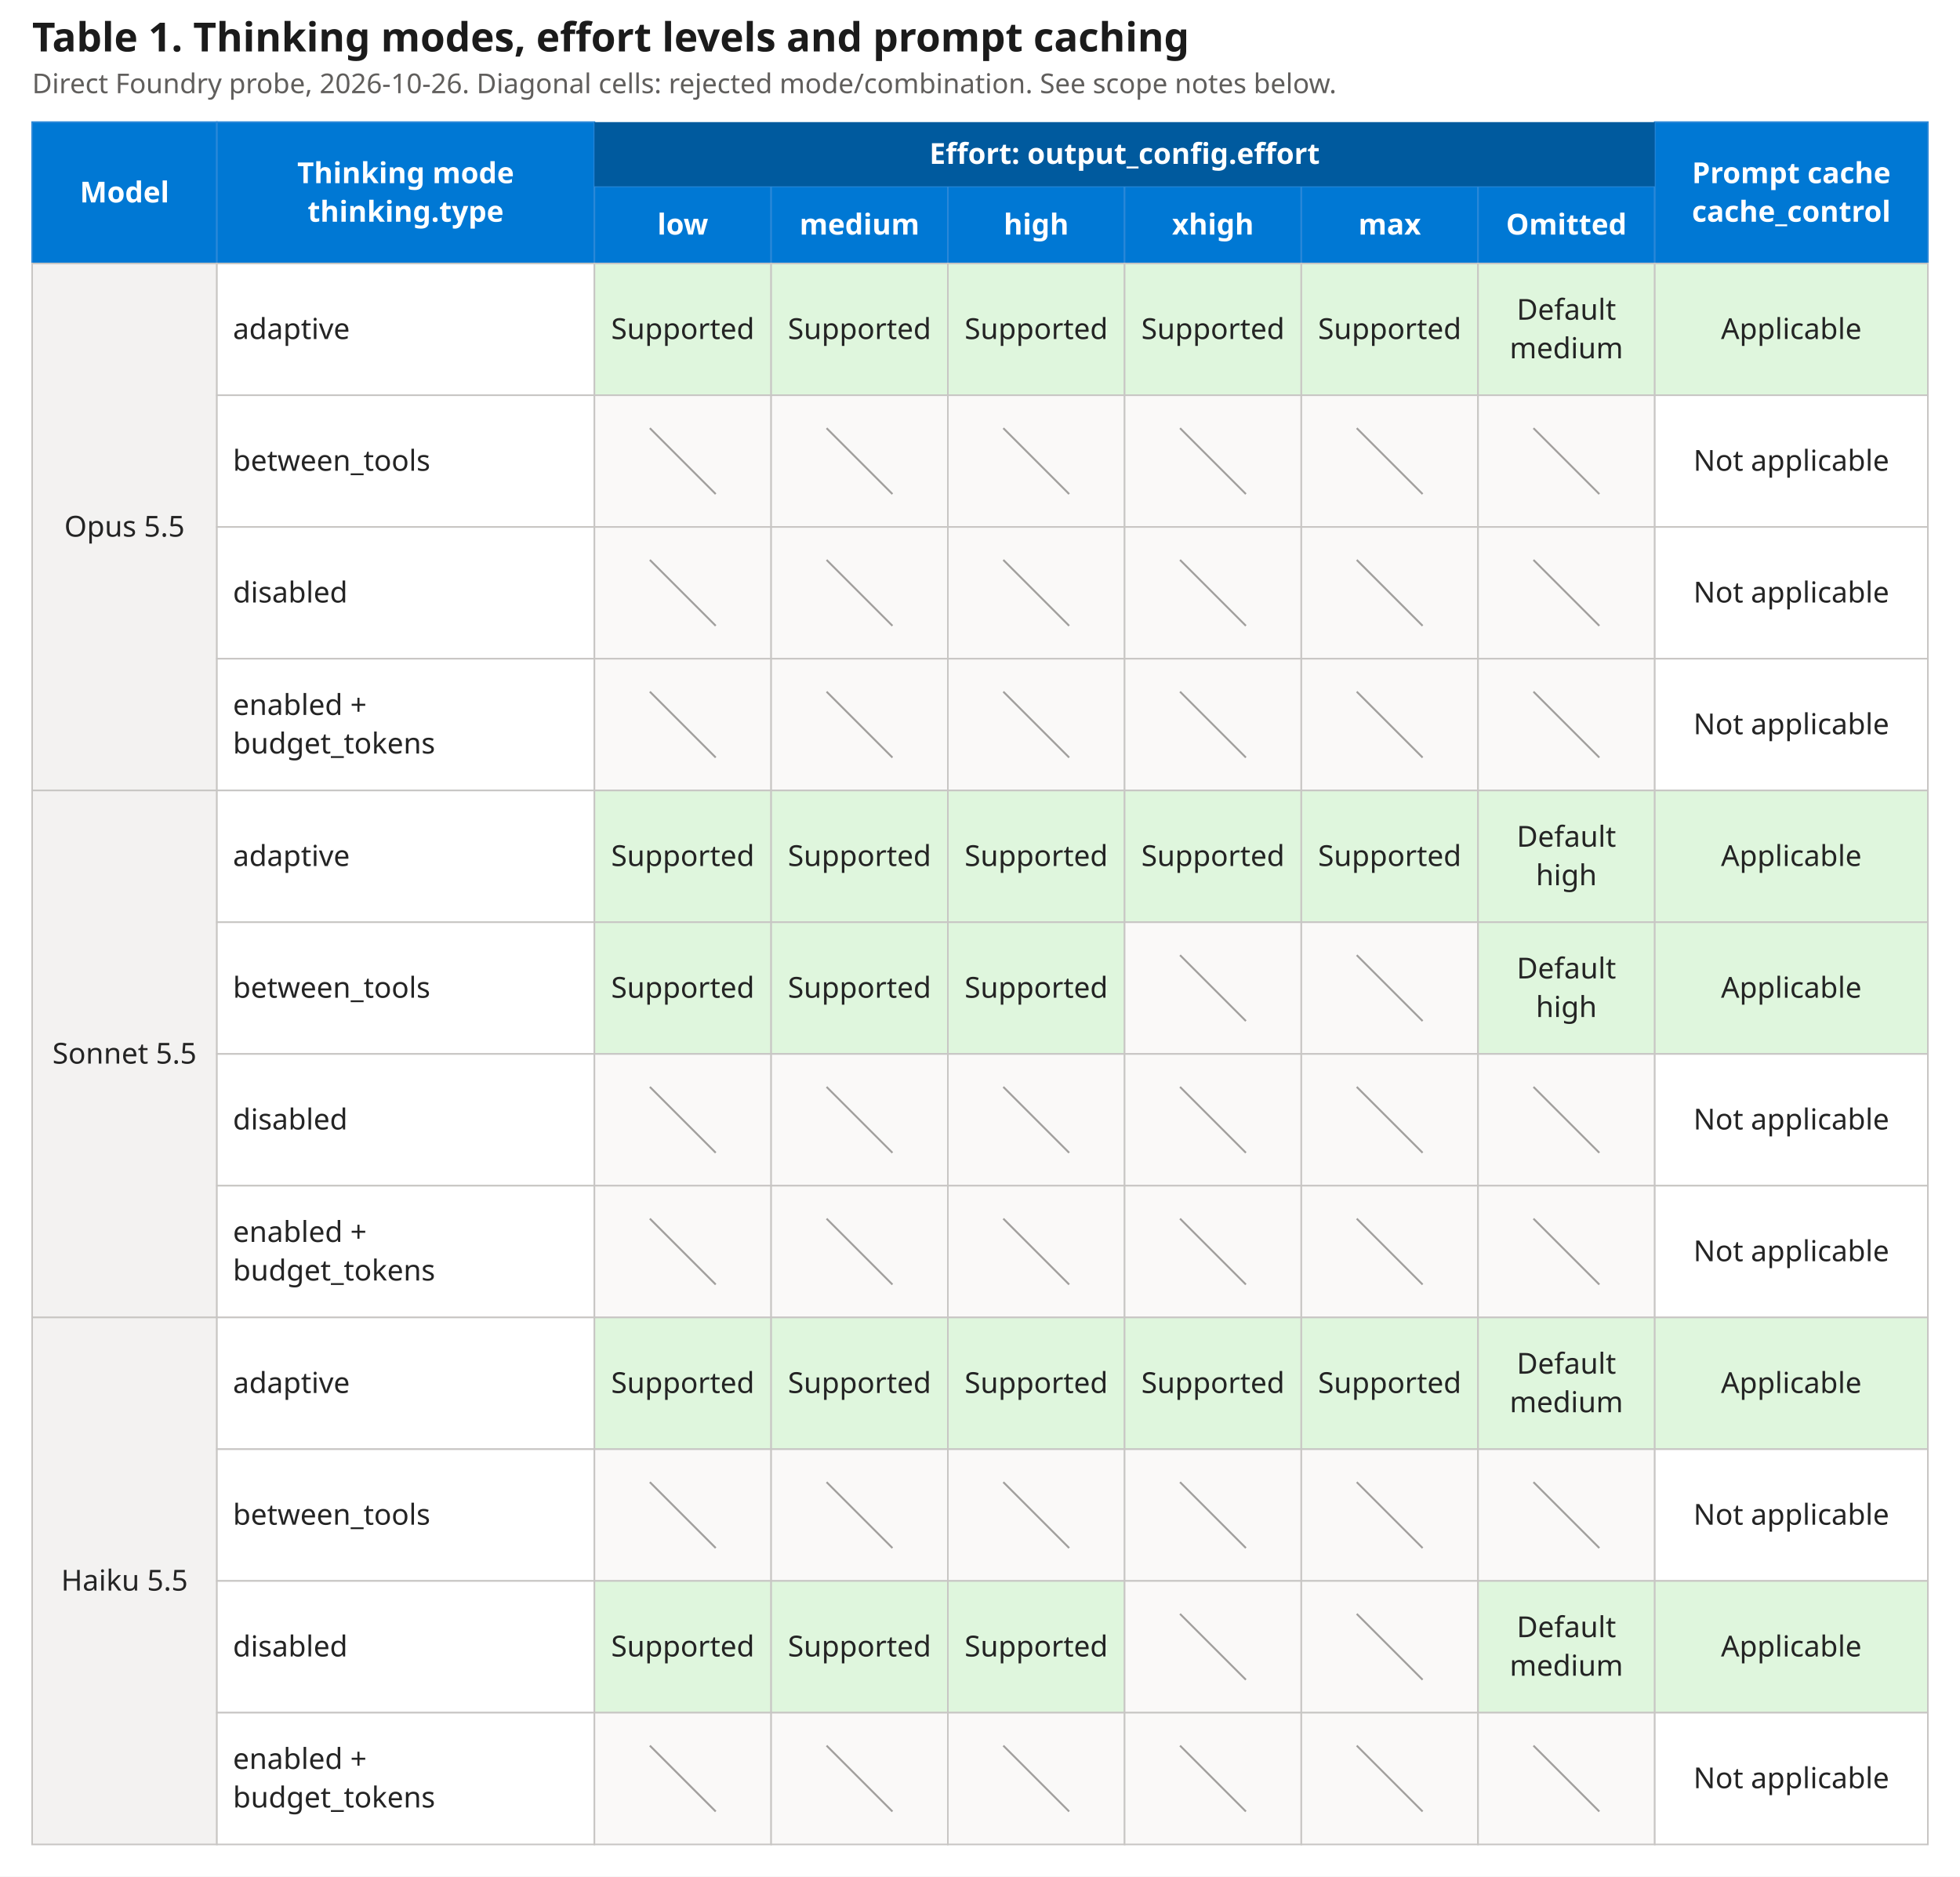
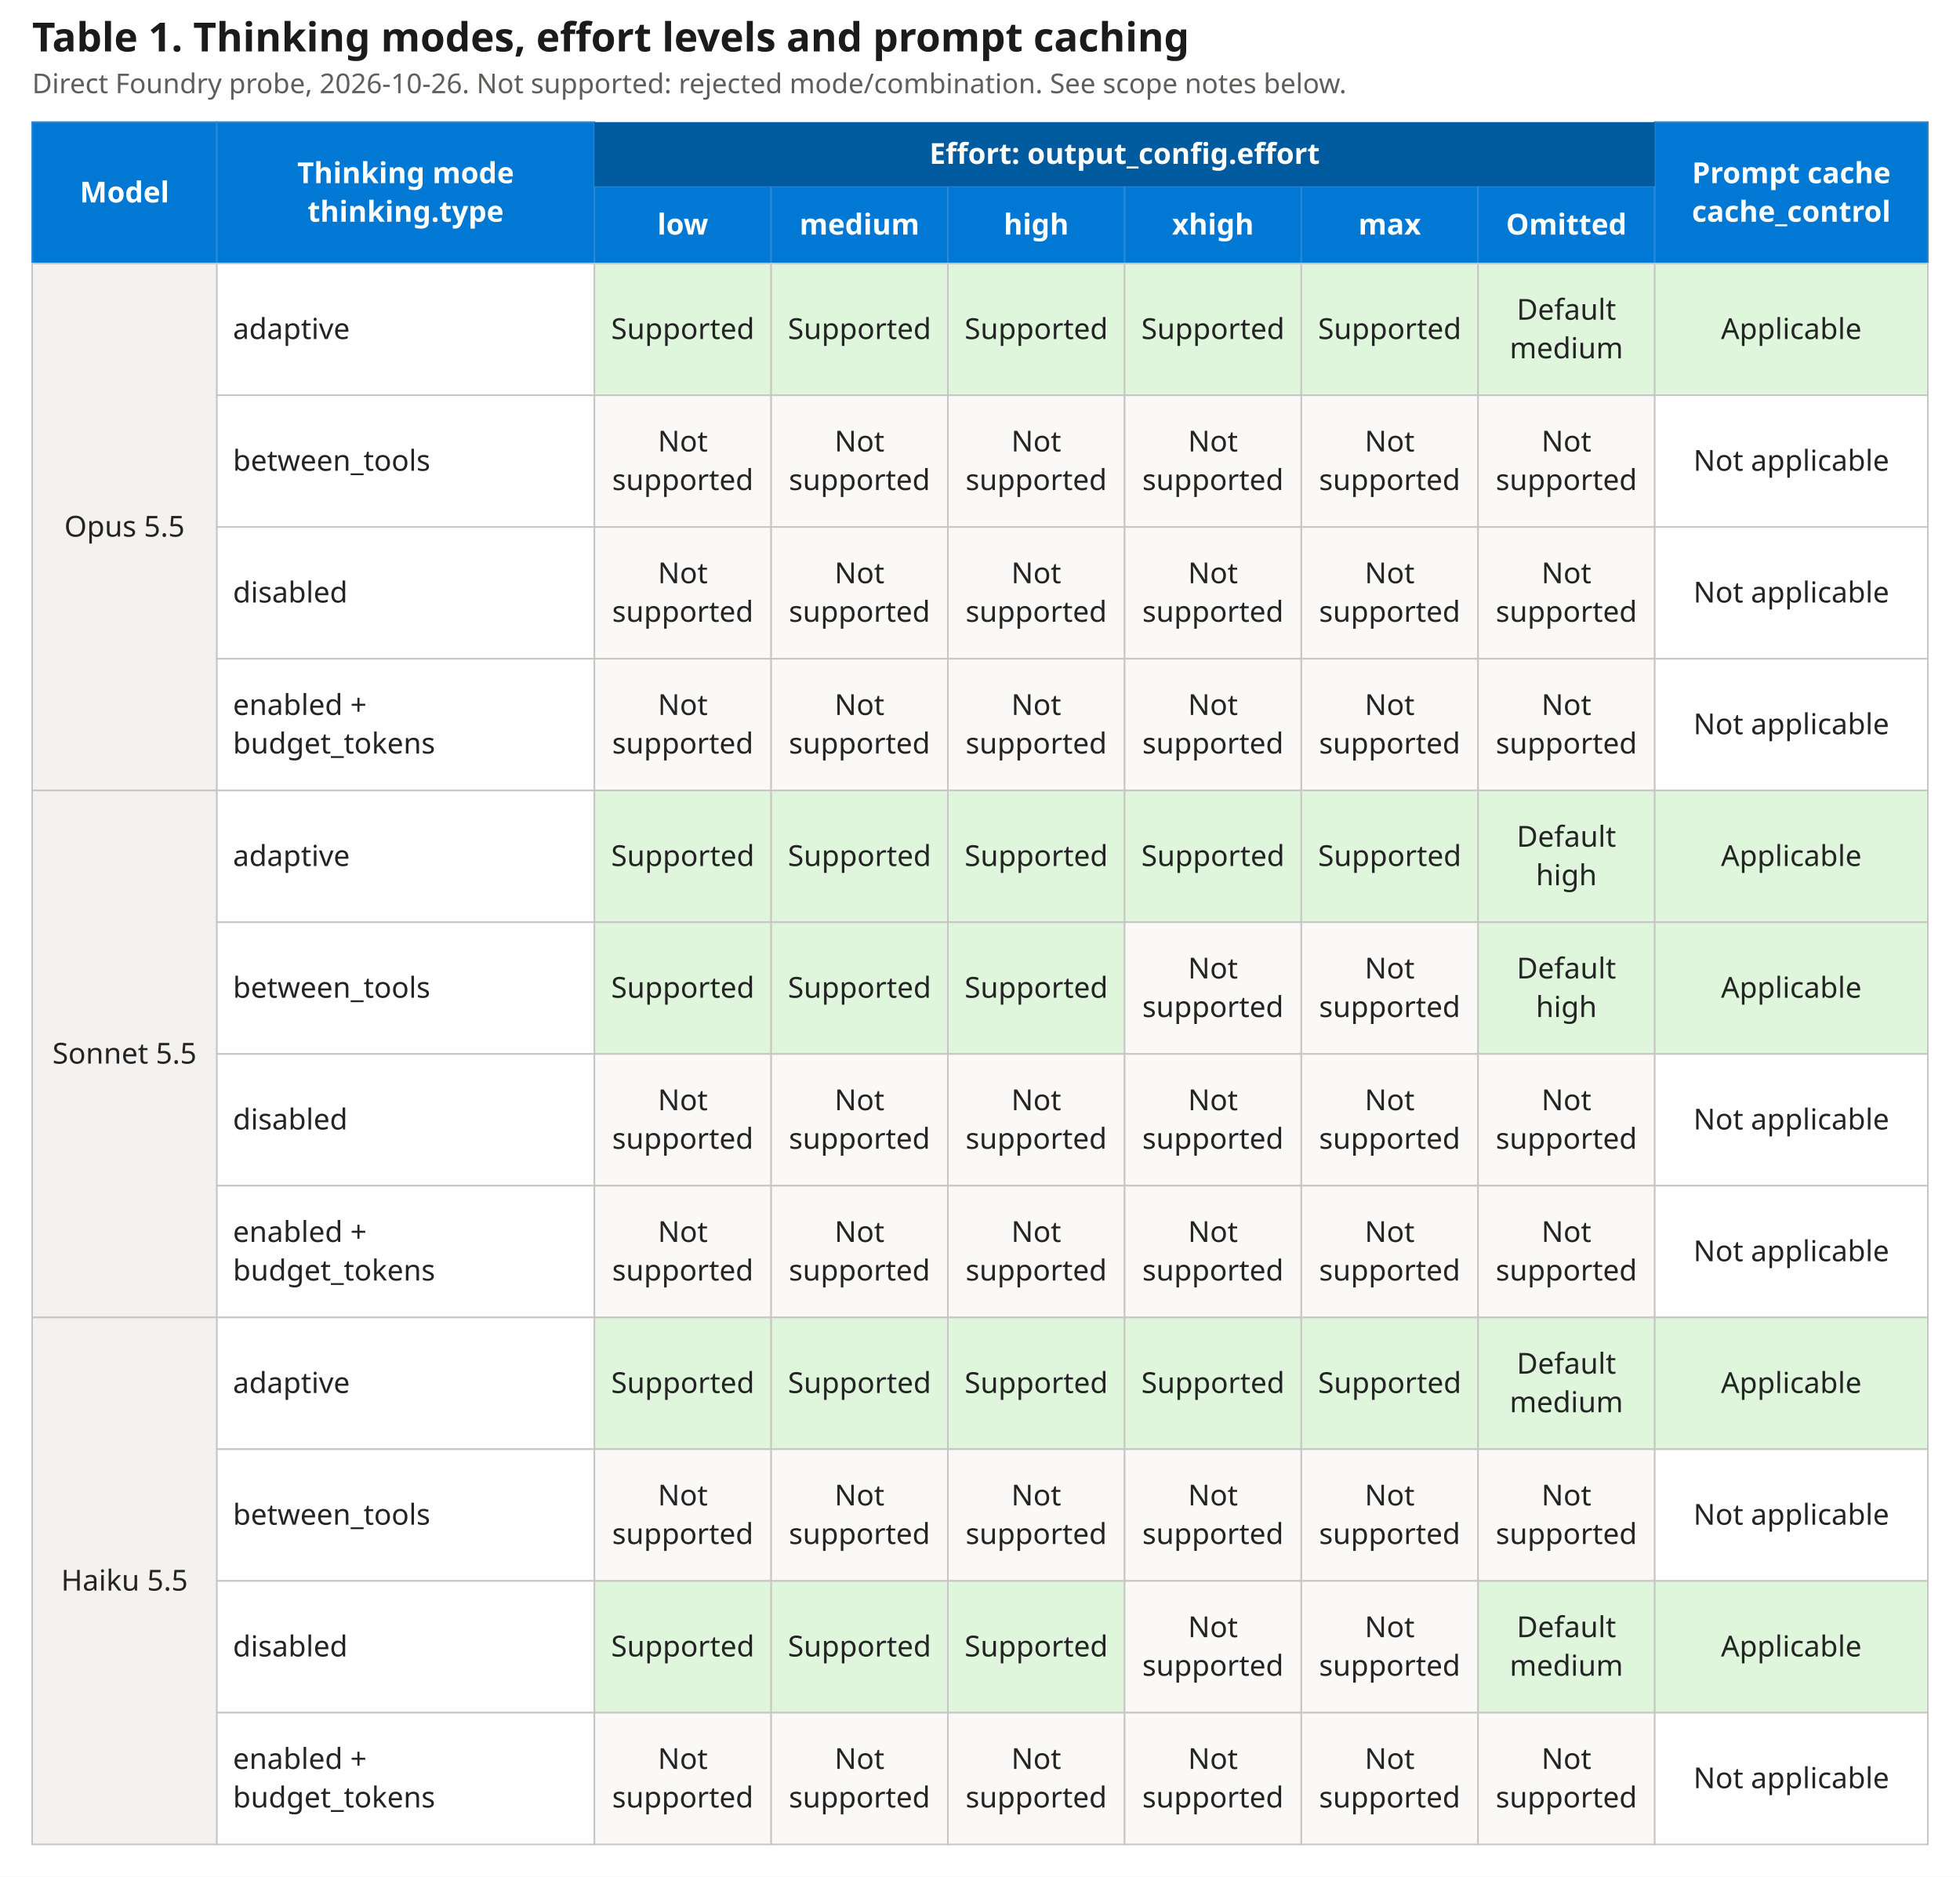
<svg xmlns="http://www.w3.org/2000/svg" width="1220" height="1168" viewBox="0 0 1220 1168" role="img" aria-labelledby="title description">
  <rect width="1220" height="1168" fill="white" />
  <g font-family="Segoe UI,Microsoft YaHei,sans-serif">
    <text x="20" y="32" font-size="25" font-weight="600" fill="#1b1b1b">Table 1. Thinking modes, effort levels and prompt caching</text>
-     <text x="20" y="58" font-size="17" fill="#605e5c">Direct Foundry probe, 2026-10-26. Diagonal cells: rejected mode/combination. See scope notes below.</text>
+     <text x="20" y="58" font-size="17" fill="#605e5c">Direct Foundry probe, 2026-10-26. Not supported: rejected mode/combination. See scope notes below.</text>
    <rect x="20" y="76" width="115" height="88" fill="#0078d4" stroke="#2b88d8" />
    <text x="77.5" y="126.0" text-anchor="middle" font-size="18" font-weight="600" fill="white" data-cell-width="95">Model</text>
    <rect x="135" y="76" width="235" height="88" fill="#0078d4" stroke="#2b88d8" />
    <text x="252.5" y="114.0" text-anchor="middle" font-size="18" font-weight="600" fill="white" data-cell-width="215">Thinking mode</text>
    <text x="252.5" y="138.0" text-anchor="middle" font-size="18" font-weight="600" fill="white" data-cell-width="215">thinking.type</text>
    <rect x="370" y="116" width="110" height="48" fill="#0078d4" stroke="#2b88d8" />
    <text x="425.0" y="146.0" text-anchor="middle" font-size="18" font-weight="600" fill="white" data-cell-width="90">low</text>
    <rect x="480" y="116" width="110" height="48" fill="#0078d4" stroke="#2b88d8" />
    <text x="535.0" y="146.0" text-anchor="middle" font-size="18" font-weight="600" fill="white" data-cell-width="90">medium</text>
    <rect x="590" y="116" width="110" height="48" fill="#0078d4" stroke="#2b88d8" />
    <text x="645.0" y="146.0" text-anchor="middle" font-size="18" font-weight="600" fill="white" data-cell-width="90">high</text>
    <rect x="700" y="116" width="110" height="48" fill="#0078d4" stroke="#2b88d8" />
    <text x="755.0" y="146.0" text-anchor="middle" font-size="18" font-weight="600" fill="white" data-cell-width="90">xhigh</text>
    <rect x="810" y="116" width="110" height="48" fill="#0078d4" stroke="#2b88d8" />
    <text x="865.0" y="146.0" text-anchor="middle" font-size="18" font-weight="600" fill="white" data-cell-width="90">max</text>
    <rect x="920" y="116" width="110" height="48" fill="#0078d4" stroke="#2b88d8" />
    <text x="975.0" y="146.0" text-anchor="middle" font-size="18" font-weight="600" fill="white" data-cell-width="90">Omitted</text>
    <rect x="1030" y="76" width="170" height="88" fill="#0078d4" stroke="#2b88d8" />
    <text x="1115.0" y="114.0" text-anchor="middle" font-size="18" font-weight="600" fill="white" data-cell-width="150">Prompt cache</text>
    <text x="1115.0" y="138.0" text-anchor="middle" font-size="18" font-weight="600" fill="white" data-cell-width="150">cache_control</text>
    <rect x="370" y="76" width="660" height="40" fill="#005a9e" />
    <text x="700.0" y="102.0" text-anchor="middle" font-size="18" font-weight="600" fill="white" data-cell-width="640">Effort: output_config.effort</text>
    <g data-row="0" data-column="0" data-unsupported="false">
      <rect x="20" y="164" width="115" height="328" fill="#f3f2f1" stroke="#c8c6c4" />
      <text x="77.5" y="334.0" text-anchor="middle" font-size="18" font-weight="400" fill="#242424" data-cell-width="95">Opus 5.5</text>
    </g>
    <g data-row="0" data-column="1" data-unsupported="false">
      <rect x="135" y="164" width="235" height="82" fill="#ffffff" stroke="#c8c6c4" />
      <text x="145" y="211.0" text-anchor="start" font-size="18" font-weight="400" fill="#242424" data-cell-width="215">adaptive</text>
    </g>
    <g data-row="0" data-column="2" data-unsupported="false">
      <rect x="370" y="164" width="110" height="82" fill="#dff6dd" stroke="#c8c6c4" />
      <text x="425.0" y="211.0" text-anchor="middle" font-size="18" font-weight="400" fill="#242424" data-cell-width="90">Supported</text>
    </g>
    <g data-row="0" data-column="3" data-unsupported="false">
      <rect x="480" y="164" width="110" height="82" fill="#dff6dd" stroke="#c8c6c4" />
      <text x="535.0" y="211.0" text-anchor="middle" font-size="18" font-weight="400" fill="#242424" data-cell-width="90">Supported</text>
    </g>
    <g data-row="0" data-column="4" data-unsupported="false">
      <rect x="590" y="164" width="110" height="82" fill="#dff6dd" stroke="#c8c6c4" />
      <text x="645.0" y="211.0" text-anchor="middle" font-size="18" font-weight="400" fill="#242424" data-cell-width="90">Supported</text>
    </g>
    <g data-row="0" data-column="5" data-unsupported="false">
      <rect x="700" y="164" width="110" height="82" fill="#dff6dd" stroke="#c8c6c4" />
      <text x="755.0" y="211.0" text-anchor="middle" font-size="18" font-weight="400" fill="#242424" data-cell-width="90">Supported</text>
    </g>
    <g data-row="0" data-column="6" data-unsupported="false">
      <rect x="810" y="164" width="110" height="82" fill="#dff6dd" stroke="#c8c6c4" />
      <text x="865.0" y="211.0" text-anchor="middle" font-size="18" font-weight="400" fill="#242424" data-cell-width="90">Supported</text>
    </g>
    <g data-row="0" data-column="7" data-unsupported="false">
      <rect x="920" y="164" width="110" height="82" fill="#dff6dd" stroke="#c8c6c4" />
      <text x="975.0" y="199.0" text-anchor="middle" font-size="18" font-weight="400" fill="#242424" data-cell-width="90">Default</text>
      <text x="975.0" y="223.0" text-anchor="middle" font-size="18" font-weight="400" fill="#242424" data-cell-width="90">medium</text>
    </g>
    <g data-row="0" data-column="8" data-unsupported="false">
      <rect x="1030" y="164" width="170" height="82" fill="#dff6dd" stroke="#c8c6c4" />
      <text x="1115.0" y="211.0" text-anchor="middle" font-size="18" font-weight="400" fill="#242424" data-cell-width="150">Applicable</text>
    </g>
    <g data-row="1" data-column="1" data-unsupported="false">
      <rect x="135" y="246" width="235" height="82" fill="#ffffff" stroke="#c8c6c4" />
      <text x="145" y="293.0" text-anchor="start" font-size="18" font-weight="400" fill="#242424" data-cell-width="215">between_tools</text>
    </g>
    <g data-row="1" data-column="2" data-unsupported="true">
      <rect x="370" y="246" width="110" height="82" fill="#faf9f8" stroke="#c8c6c4" />
-       <line x1="404.5" y1="266.5" x2="445.5" y2="307.5" stroke="#a19f9d" stroke-width="1.2" />
+       <text x="425.0" y="281.0" text-anchor="middle" font-size="18" font-weight="400" fill="#242424" data-cell-width="90">Not</text>
+       <text x="425.0" y="305.0" text-anchor="middle" font-size="18" font-weight="400" fill="#242424" data-cell-width="90">supported</text>
    </g>
    <g data-row="1" data-column="3" data-unsupported="true">
      <rect x="480" y="246" width="110" height="82" fill="#faf9f8" stroke="#c8c6c4" />
-       <line x1="514.5" y1="266.5" x2="555.5" y2="307.5" stroke="#a19f9d" stroke-width="1.2" />
+       <text x="535.0" y="281.0" text-anchor="middle" font-size="18" font-weight="400" fill="#242424" data-cell-width="90">Not</text>
+       <text x="535.0" y="305.0" text-anchor="middle" font-size="18" font-weight="400" fill="#242424" data-cell-width="90">supported</text>
    </g>
    <g data-row="1" data-column="4" data-unsupported="true">
      <rect x="590" y="246" width="110" height="82" fill="#faf9f8" stroke="#c8c6c4" />
-       <line x1="624.5" y1="266.5" x2="665.5" y2="307.5" stroke="#a19f9d" stroke-width="1.2" />
+       <text x="645.0" y="281.0" text-anchor="middle" font-size="18" font-weight="400" fill="#242424" data-cell-width="90">Not</text>
+       <text x="645.0" y="305.0" text-anchor="middle" font-size="18" font-weight="400" fill="#242424" data-cell-width="90">supported</text>
    </g>
    <g data-row="1" data-column="5" data-unsupported="true">
      <rect x="700" y="246" width="110" height="82" fill="#faf9f8" stroke="#c8c6c4" />
-       <line x1="734.5" y1="266.5" x2="775.5" y2="307.5" stroke="#a19f9d" stroke-width="1.2" />
+       <text x="755.0" y="281.0" text-anchor="middle" font-size="18" font-weight="400" fill="#242424" data-cell-width="90">Not</text>
+       <text x="755.0" y="305.0" text-anchor="middle" font-size="18" font-weight="400" fill="#242424" data-cell-width="90">supported</text>
    </g>
    <g data-row="1" data-column="6" data-unsupported="true">
      <rect x="810" y="246" width="110" height="82" fill="#faf9f8" stroke="#c8c6c4" />
-       <line x1="844.5" y1="266.5" x2="885.5" y2="307.5" stroke="#a19f9d" stroke-width="1.2" />
+       <text x="865.0" y="281.0" text-anchor="middle" font-size="18" font-weight="400" fill="#242424" data-cell-width="90">Not</text>
+       <text x="865.0" y="305.0" text-anchor="middle" font-size="18" font-weight="400" fill="#242424" data-cell-width="90">supported</text>
    </g>
    <g data-row="1" data-column="7" data-unsupported="true">
      <rect x="920" y="246" width="110" height="82" fill="#faf9f8" stroke="#c8c6c4" />
-       <line x1="954.5" y1="266.5" x2="995.5" y2="307.5" stroke="#a19f9d" stroke-width="1.2" />
+       <text x="975.0" y="281.0" text-anchor="middle" font-size="18" font-weight="400" fill="#242424" data-cell-width="90">Not</text>
+       <text x="975.0" y="305.0" text-anchor="middle" font-size="18" font-weight="400" fill="#242424" data-cell-width="90">supported</text>
    </g>
    <g data-row="1" data-column="8" data-unsupported="false">
      <rect x="1030" y="246" width="170" height="82" fill="#ffffff" stroke="#c8c6c4" />
      <text x="1115.0" y="293.0" text-anchor="middle" font-size="18" font-weight="400" fill="#242424" data-cell-width="150">Not applicable</text>
    </g>
    <g data-row="2" data-column="1" data-unsupported="false">
      <rect x="135" y="328" width="235" height="82" fill="#ffffff" stroke="#c8c6c4" />
      <text x="145" y="375.0" text-anchor="start" font-size="18" font-weight="400" fill="#242424" data-cell-width="215">disabled</text>
    </g>
    <g data-row="2" data-column="2" data-unsupported="true">
      <rect x="370" y="328" width="110" height="82" fill="#faf9f8" stroke="#c8c6c4" />
-       <line x1="404.5" y1="348.5" x2="445.5" y2="389.5" stroke="#a19f9d" stroke-width="1.2" />
+       <text x="425.0" y="363.0" text-anchor="middle" font-size="18" font-weight="400" fill="#242424" data-cell-width="90">Not</text>
+       <text x="425.0" y="387.0" text-anchor="middle" font-size="18" font-weight="400" fill="#242424" data-cell-width="90">supported</text>
    </g>
    <g data-row="2" data-column="3" data-unsupported="true">
      <rect x="480" y="328" width="110" height="82" fill="#faf9f8" stroke="#c8c6c4" />
-       <line x1="514.5" y1="348.5" x2="555.5" y2="389.5" stroke="#a19f9d" stroke-width="1.2" />
+       <text x="535.0" y="363.0" text-anchor="middle" font-size="18" font-weight="400" fill="#242424" data-cell-width="90">Not</text>
+       <text x="535.0" y="387.0" text-anchor="middle" font-size="18" font-weight="400" fill="#242424" data-cell-width="90">supported</text>
    </g>
    <g data-row="2" data-column="4" data-unsupported="true">
      <rect x="590" y="328" width="110" height="82" fill="#faf9f8" stroke="#c8c6c4" />
-       <line x1="624.5" y1="348.5" x2="665.5" y2="389.5" stroke="#a19f9d" stroke-width="1.2" />
+       <text x="645.0" y="363.0" text-anchor="middle" font-size="18" font-weight="400" fill="#242424" data-cell-width="90">Not</text>
+       <text x="645.0" y="387.0" text-anchor="middle" font-size="18" font-weight="400" fill="#242424" data-cell-width="90">supported</text>
    </g>
    <g data-row="2" data-column="5" data-unsupported="true">
      <rect x="700" y="328" width="110" height="82" fill="#faf9f8" stroke="#c8c6c4" />
-       <line x1="734.5" y1="348.5" x2="775.5" y2="389.5" stroke="#a19f9d" stroke-width="1.2" />
+       <text x="755.0" y="363.0" text-anchor="middle" font-size="18" font-weight="400" fill="#242424" data-cell-width="90">Not</text>
+       <text x="755.0" y="387.0" text-anchor="middle" font-size="18" font-weight="400" fill="#242424" data-cell-width="90">supported</text>
    </g>
    <g data-row="2" data-column="6" data-unsupported="true">
      <rect x="810" y="328" width="110" height="82" fill="#faf9f8" stroke="#c8c6c4" />
-       <line x1="844.5" y1="348.5" x2="885.5" y2="389.5" stroke="#a19f9d" stroke-width="1.2" />
+       <text x="865.0" y="363.0" text-anchor="middle" font-size="18" font-weight="400" fill="#242424" data-cell-width="90">Not</text>
+       <text x="865.0" y="387.0" text-anchor="middle" font-size="18" font-weight="400" fill="#242424" data-cell-width="90">supported</text>
    </g>
    <g data-row="2" data-column="7" data-unsupported="true">
      <rect x="920" y="328" width="110" height="82" fill="#faf9f8" stroke="#c8c6c4" />
-       <line x1="954.5" y1="348.5" x2="995.5" y2="389.5" stroke="#a19f9d" stroke-width="1.2" />
+       <text x="975.0" y="363.0" text-anchor="middle" font-size="18" font-weight="400" fill="#242424" data-cell-width="90">Not</text>
+       <text x="975.0" y="387.0" text-anchor="middle" font-size="18" font-weight="400" fill="#242424" data-cell-width="90">supported</text>
    </g>
    <g data-row="2" data-column="8" data-unsupported="false">
      <rect x="1030" y="328" width="170" height="82" fill="#ffffff" stroke="#c8c6c4" />
      <text x="1115.0" y="375.0" text-anchor="middle" font-size="18" font-weight="400" fill="#242424" data-cell-width="150">Not applicable</text>
    </g>
    <g data-row="3" data-column="1" data-unsupported="false">
      <rect x="135" y="410" width="235" height="82" fill="#ffffff" stroke="#c8c6c4" />
      <text x="145" y="445.0" text-anchor="start" font-size="18" font-weight="400" fill="#242424" data-cell-width="215">enabled +</text>
      <text x="145" y="469.0" text-anchor="start" font-size="18" font-weight="400" fill="#242424" data-cell-width="215">budget_tokens</text>
    </g>
    <g data-row="3" data-column="2" data-unsupported="true">
      <rect x="370" y="410" width="110" height="82" fill="#faf9f8" stroke="#c8c6c4" />
-       <line x1="404.5" y1="430.5" x2="445.5" y2="471.5" stroke="#a19f9d" stroke-width="1.2" />
+       <text x="425.0" y="445.0" text-anchor="middle" font-size="18" font-weight="400" fill="#242424" data-cell-width="90">Not</text>
+       <text x="425.0" y="469.0" text-anchor="middle" font-size="18" font-weight="400" fill="#242424" data-cell-width="90">supported</text>
    </g>
    <g data-row="3" data-column="3" data-unsupported="true">
      <rect x="480" y="410" width="110" height="82" fill="#faf9f8" stroke="#c8c6c4" />
-       <line x1="514.5" y1="430.5" x2="555.5" y2="471.5" stroke="#a19f9d" stroke-width="1.2" />
+       <text x="535.0" y="445.0" text-anchor="middle" font-size="18" font-weight="400" fill="#242424" data-cell-width="90">Not</text>
+       <text x="535.0" y="469.0" text-anchor="middle" font-size="18" font-weight="400" fill="#242424" data-cell-width="90">supported</text>
    </g>
    <g data-row="3" data-column="4" data-unsupported="true">
      <rect x="590" y="410" width="110" height="82" fill="#faf9f8" stroke="#c8c6c4" />
-       <line x1="624.5" y1="430.5" x2="665.5" y2="471.5" stroke="#a19f9d" stroke-width="1.2" />
+       <text x="645.0" y="445.0" text-anchor="middle" font-size="18" font-weight="400" fill="#242424" data-cell-width="90">Not</text>
+       <text x="645.0" y="469.0" text-anchor="middle" font-size="18" font-weight="400" fill="#242424" data-cell-width="90">supported</text>
    </g>
    <g data-row="3" data-column="5" data-unsupported="true">
      <rect x="700" y="410" width="110" height="82" fill="#faf9f8" stroke="#c8c6c4" />
-       <line x1="734.5" y1="430.5" x2="775.5" y2="471.5" stroke="#a19f9d" stroke-width="1.2" />
+       <text x="755.0" y="445.0" text-anchor="middle" font-size="18" font-weight="400" fill="#242424" data-cell-width="90">Not</text>
+       <text x="755.0" y="469.0" text-anchor="middle" font-size="18" font-weight="400" fill="#242424" data-cell-width="90">supported</text>
    </g>
    <g data-row="3" data-column="6" data-unsupported="true">
      <rect x="810" y="410" width="110" height="82" fill="#faf9f8" stroke="#c8c6c4" />
-       <line x1="844.5" y1="430.5" x2="885.5" y2="471.5" stroke="#a19f9d" stroke-width="1.2" />
+       <text x="865.0" y="445.0" text-anchor="middle" font-size="18" font-weight="400" fill="#242424" data-cell-width="90">Not</text>
+       <text x="865.0" y="469.0" text-anchor="middle" font-size="18" font-weight="400" fill="#242424" data-cell-width="90">supported</text>
    </g>
    <g data-row="3" data-column="7" data-unsupported="true">
      <rect x="920" y="410" width="110" height="82" fill="#faf9f8" stroke="#c8c6c4" />
-       <line x1="954.5" y1="430.5" x2="995.5" y2="471.5" stroke="#a19f9d" stroke-width="1.2" />
+       <text x="975.0" y="445.0" text-anchor="middle" font-size="18" font-weight="400" fill="#242424" data-cell-width="90">Not</text>
+       <text x="975.0" y="469.0" text-anchor="middle" font-size="18" font-weight="400" fill="#242424" data-cell-width="90">supported</text>
    </g>
    <g data-row="3" data-column="8" data-unsupported="false">
      <rect x="1030" y="410" width="170" height="82" fill="#ffffff" stroke="#c8c6c4" />
      <text x="1115.0" y="457.0" text-anchor="middle" font-size="18" font-weight="400" fill="#242424" data-cell-width="150">Not applicable</text>
    </g>
    <g data-row="4" data-column="0" data-unsupported="false">
      <rect x="20" y="492" width="115" height="328" fill="#f3f2f1" stroke="#c8c6c4" />
      <text x="77.5" y="662.0" text-anchor="middle" font-size="18" font-weight="400" fill="#242424" data-cell-width="95">Sonnet 5.5</text>
    </g>
    <g data-row="4" data-column="1" data-unsupported="false">
      <rect x="135" y="492" width="235" height="82" fill="#ffffff" stroke="#c8c6c4" />
      <text x="145" y="539.0" text-anchor="start" font-size="18" font-weight="400" fill="#242424" data-cell-width="215">adaptive</text>
    </g>
    <g data-row="4" data-column="2" data-unsupported="false">
      <rect x="370" y="492" width="110" height="82" fill="#dff6dd" stroke="#c8c6c4" />
      <text x="425.0" y="539.0" text-anchor="middle" font-size="18" font-weight="400" fill="#242424" data-cell-width="90">Supported</text>
    </g>
    <g data-row="4" data-column="3" data-unsupported="false">
      <rect x="480" y="492" width="110" height="82" fill="#dff6dd" stroke="#c8c6c4" />
      <text x="535.0" y="539.0" text-anchor="middle" font-size="18" font-weight="400" fill="#242424" data-cell-width="90">Supported</text>
    </g>
    <g data-row="4" data-column="4" data-unsupported="false">
      <rect x="590" y="492" width="110" height="82" fill="#dff6dd" stroke="#c8c6c4" />
      <text x="645.0" y="539.0" text-anchor="middle" font-size="18" font-weight="400" fill="#242424" data-cell-width="90">Supported</text>
    </g>
    <g data-row="4" data-column="5" data-unsupported="false">
      <rect x="700" y="492" width="110" height="82" fill="#dff6dd" stroke="#c8c6c4" />
      <text x="755.0" y="539.0" text-anchor="middle" font-size="18" font-weight="400" fill="#242424" data-cell-width="90">Supported</text>
    </g>
    <g data-row="4" data-column="6" data-unsupported="false">
      <rect x="810" y="492" width="110" height="82" fill="#dff6dd" stroke="#c8c6c4" />
      <text x="865.0" y="539.0" text-anchor="middle" font-size="18" font-weight="400" fill="#242424" data-cell-width="90">Supported</text>
    </g>
    <g data-row="4" data-column="7" data-unsupported="false">
      <rect x="920" y="492" width="110" height="82" fill="#dff6dd" stroke="#c8c6c4" />
      <text x="975.0" y="527.0" text-anchor="middle" font-size="18" font-weight="400" fill="#242424" data-cell-width="90">Default</text>
      <text x="975.0" y="551.0" text-anchor="middle" font-size="18" font-weight="400" fill="#242424" data-cell-width="90">high</text>
    </g>
    <g data-row="4" data-column="8" data-unsupported="false">
      <rect x="1030" y="492" width="170" height="82" fill="#dff6dd" stroke="#c8c6c4" />
      <text x="1115.0" y="539.0" text-anchor="middle" font-size="18" font-weight="400" fill="#242424" data-cell-width="150">Applicable</text>
    </g>
    <g data-row="5" data-column="1" data-unsupported="false">
      <rect x="135" y="574" width="235" height="82" fill="#ffffff" stroke="#c8c6c4" />
      <text x="145" y="621.0" text-anchor="start" font-size="18" font-weight="400" fill="#242424" data-cell-width="215">between_tools</text>
    </g>
    <g data-row="5" data-column="2" data-unsupported="false">
      <rect x="370" y="574" width="110" height="82" fill="#dff6dd" stroke="#c8c6c4" />
      <text x="425.0" y="621.0" text-anchor="middle" font-size="18" font-weight="400" fill="#242424" data-cell-width="90">Supported</text>
    </g>
    <g data-row="5" data-column="3" data-unsupported="false">
      <rect x="480" y="574" width="110" height="82" fill="#dff6dd" stroke="#c8c6c4" />
      <text x="535.0" y="621.0" text-anchor="middle" font-size="18" font-weight="400" fill="#242424" data-cell-width="90">Supported</text>
    </g>
    <g data-row="5" data-column="4" data-unsupported="false">
      <rect x="590" y="574" width="110" height="82" fill="#dff6dd" stroke="#c8c6c4" />
      <text x="645.0" y="621.0" text-anchor="middle" font-size="18" font-weight="400" fill="#242424" data-cell-width="90">Supported</text>
    </g>
    <g data-row="5" data-column="5" data-unsupported="true">
      <rect x="700" y="574" width="110" height="82" fill="#faf9f8" stroke="#c8c6c4" />
-       <line x1="734.5" y1="594.5" x2="775.5" y2="635.5" stroke="#a19f9d" stroke-width="1.2" />
+       <text x="755.0" y="609.0" text-anchor="middle" font-size="18" font-weight="400" fill="#242424" data-cell-width="90">Not</text>
+       <text x="755.0" y="633.0" text-anchor="middle" font-size="18" font-weight="400" fill="#242424" data-cell-width="90">supported</text>
    </g>
    <g data-row="5" data-column="6" data-unsupported="true">
      <rect x="810" y="574" width="110" height="82" fill="#faf9f8" stroke="#c8c6c4" />
-       <line x1="844.5" y1="594.5" x2="885.5" y2="635.5" stroke="#a19f9d" stroke-width="1.2" />
+       <text x="865.0" y="609.0" text-anchor="middle" font-size="18" font-weight="400" fill="#242424" data-cell-width="90">Not</text>
+       <text x="865.0" y="633.0" text-anchor="middle" font-size="18" font-weight="400" fill="#242424" data-cell-width="90">supported</text>
    </g>
    <g data-row="5" data-column="7" data-unsupported="false">
      <rect x="920" y="574" width="110" height="82" fill="#dff6dd" stroke="#c8c6c4" />
      <text x="975.0" y="609.0" text-anchor="middle" font-size="18" font-weight="400" fill="#242424" data-cell-width="90">Default</text>
      <text x="975.0" y="633.0" text-anchor="middle" font-size="18" font-weight="400" fill="#242424" data-cell-width="90">high</text>
    </g>
    <g data-row="5" data-column="8" data-unsupported="false">
      <rect x="1030" y="574" width="170" height="82" fill="#dff6dd" stroke="#c8c6c4" />
      <text x="1115.0" y="621.0" text-anchor="middle" font-size="18" font-weight="400" fill="#242424" data-cell-width="150">Applicable</text>
    </g>
    <g data-row="6" data-column="1" data-unsupported="false">
      <rect x="135" y="656" width="235" height="82" fill="#ffffff" stroke="#c8c6c4" />
      <text x="145" y="703.0" text-anchor="start" font-size="18" font-weight="400" fill="#242424" data-cell-width="215">disabled</text>
    </g>
    <g data-row="6" data-column="2" data-unsupported="true">
      <rect x="370" y="656" width="110" height="82" fill="#faf9f8" stroke="#c8c6c4" />
-       <line x1="404.5" y1="676.5" x2="445.5" y2="717.5" stroke="#a19f9d" stroke-width="1.2" />
+       <text x="425.0" y="691.0" text-anchor="middle" font-size="18" font-weight="400" fill="#242424" data-cell-width="90">Not</text>
+       <text x="425.0" y="715.0" text-anchor="middle" font-size="18" font-weight="400" fill="#242424" data-cell-width="90">supported</text>
    </g>
    <g data-row="6" data-column="3" data-unsupported="true">
      <rect x="480" y="656" width="110" height="82" fill="#faf9f8" stroke="#c8c6c4" />
-       <line x1="514.5" y1="676.5" x2="555.5" y2="717.5" stroke="#a19f9d" stroke-width="1.2" />
+       <text x="535.0" y="691.0" text-anchor="middle" font-size="18" font-weight="400" fill="#242424" data-cell-width="90">Not</text>
+       <text x="535.0" y="715.0" text-anchor="middle" font-size="18" font-weight="400" fill="#242424" data-cell-width="90">supported</text>
    </g>
    <g data-row="6" data-column="4" data-unsupported="true">
      <rect x="590" y="656" width="110" height="82" fill="#faf9f8" stroke="#c8c6c4" />
-       <line x1="624.5" y1="676.5" x2="665.5" y2="717.5" stroke="#a19f9d" stroke-width="1.2" />
+       <text x="645.0" y="691.0" text-anchor="middle" font-size="18" font-weight="400" fill="#242424" data-cell-width="90">Not</text>
+       <text x="645.0" y="715.0" text-anchor="middle" font-size="18" font-weight="400" fill="#242424" data-cell-width="90">supported</text>
    </g>
    <g data-row="6" data-column="5" data-unsupported="true">
      <rect x="700" y="656" width="110" height="82" fill="#faf9f8" stroke="#c8c6c4" />
-       <line x1="734.5" y1="676.5" x2="775.5" y2="717.5" stroke="#a19f9d" stroke-width="1.2" />
+       <text x="755.0" y="691.0" text-anchor="middle" font-size="18" font-weight="400" fill="#242424" data-cell-width="90">Not</text>
+       <text x="755.0" y="715.0" text-anchor="middle" font-size="18" font-weight="400" fill="#242424" data-cell-width="90">supported</text>
    </g>
    <g data-row="6" data-column="6" data-unsupported="true">
      <rect x="810" y="656" width="110" height="82" fill="#faf9f8" stroke="#c8c6c4" />
-       <line x1="844.5" y1="676.5" x2="885.5" y2="717.5" stroke="#a19f9d" stroke-width="1.2" />
+       <text x="865.0" y="691.0" text-anchor="middle" font-size="18" font-weight="400" fill="#242424" data-cell-width="90">Not</text>
+       <text x="865.0" y="715.0" text-anchor="middle" font-size="18" font-weight="400" fill="#242424" data-cell-width="90">supported</text>
    </g>
    <g data-row="6" data-column="7" data-unsupported="true">
      <rect x="920" y="656" width="110" height="82" fill="#faf9f8" stroke="#c8c6c4" />
-       <line x1="954.5" y1="676.5" x2="995.5" y2="717.5" stroke="#a19f9d" stroke-width="1.2" />
+       <text x="975.0" y="691.0" text-anchor="middle" font-size="18" font-weight="400" fill="#242424" data-cell-width="90">Not</text>
+       <text x="975.0" y="715.0" text-anchor="middle" font-size="18" font-weight="400" fill="#242424" data-cell-width="90">supported</text>
    </g>
    <g data-row="6" data-column="8" data-unsupported="false">
      <rect x="1030" y="656" width="170" height="82" fill="#ffffff" stroke="#c8c6c4" />
      <text x="1115.0" y="703.0" text-anchor="middle" font-size="18" font-weight="400" fill="#242424" data-cell-width="150">Not applicable</text>
    </g>
    <g data-row="7" data-column="1" data-unsupported="false">
      <rect x="135" y="738" width="235" height="82" fill="#ffffff" stroke="#c8c6c4" />
      <text x="145" y="773.0" text-anchor="start" font-size="18" font-weight="400" fill="#242424" data-cell-width="215">enabled +</text>
      <text x="145" y="797.0" text-anchor="start" font-size="18" font-weight="400" fill="#242424" data-cell-width="215">budget_tokens</text>
    </g>
    <g data-row="7" data-column="2" data-unsupported="true">
      <rect x="370" y="738" width="110" height="82" fill="#faf9f8" stroke="#c8c6c4" />
-       <line x1="404.5" y1="758.5" x2="445.5" y2="799.5" stroke="#a19f9d" stroke-width="1.2" />
+       <text x="425.0" y="773.0" text-anchor="middle" font-size="18" font-weight="400" fill="#242424" data-cell-width="90">Not</text>
+       <text x="425.0" y="797.0" text-anchor="middle" font-size="18" font-weight="400" fill="#242424" data-cell-width="90">supported</text>
    </g>
    <g data-row="7" data-column="3" data-unsupported="true">
      <rect x="480" y="738" width="110" height="82" fill="#faf9f8" stroke="#c8c6c4" />
-       <line x1="514.5" y1="758.5" x2="555.5" y2="799.5" stroke="#a19f9d" stroke-width="1.2" />
+       <text x="535.0" y="773.0" text-anchor="middle" font-size="18" font-weight="400" fill="#242424" data-cell-width="90">Not</text>
+       <text x="535.0" y="797.0" text-anchor="middle" font-size="18" font-weight="400" fill="#242424" data-cell-width="90">supported</text>
    </g>
    <g data-row="7" data-column="4" data-unsupported="true">
      <rect x="590" y="738" width="110" height="82" fill="#faf9f8" stroke="#c8c6c4" />
-       <line x1="624.5" y1="758.5" x2="665.5" y2="799.5" stroke="#a19f9d" stroke-width="1.2" />
+       <text x="645.0" y="773.0" text-anchor="middle" font-size="18" font-weight="400" fill="#242424" data-cell-width="90">Not</text>
+       <text x="645.0" y="797.0" text-anchor="middle" font-size="18" font-weight="400" fill="#242424" data-cell-width="90">supported</text>
    </g>
    <g data-row="7" data-column="5" data-unsupported="true">
      <rect x="700" y="738" width="110" height="82" fill="#faf9f8" stroke="#c8c6c4" />
-       <line x1="734.5" y1="758.5" x2="775.5" y2="799.5" stroke="#a19f9d" stroke-width="1.2" />
+       <text x="755.0" y="773.0" text-anchor="middle" font-size="18" font-weight="400" fill="#242424" data-cell-width="90">Not</text>
+       <text x="755.0" y="797.0" text-anchor="middle" font-size="18" font-weight="400" fill="#242424" data-cell-width="90">supported</text>
    </g>
    <g data-row="7" data-column="6" data-unsupported="true">
      <rect x="810" y="738" width="110" height="82" fill="#faf9f8" stroke="#c8c6c4" />
-       <line x1="844.5" y1="758.5" x2="885.5" y2="799.5" stroke="#a19f9d" stroke-width="1.2" />
+       <text x="865.0" y="773.0" text-anchor="middle" font-size="18" font-weight="400" fill="#242424" data-cell-width="90">Not</text>
+       <text x="865.0" y="797.0" text-anchor="middle" font-size="18" font-weight="400" fill="#242424" data-cell-width="90">supported</text>
    </g>
    <g data-row="7" data-column="7" data-unsupported="true">
      <rect x="920" y="738" width="110" height="82" fill="#faf9f8" stroke="#c8c6c4" />
-       <line x1="954.5" y1="758.5" x2="995.5" y2="799.5" stroke="#a19f9d" stroke-width="1.2" />
+       <text x="975.0" y="773.0" text-anchor="middle" font-size="18" font-weight="400" fill="#242424" data-cell-width="90">Not</text>
+       <text x="975.0" y="797.0" text-anchor="middle" font-size="18" font-weight="400" fill="#242424" data-cell-width="90">supported</text>
    </g>
    <g data-row="7" data-column="8" data-unsupported="false">
      <rect x="1030" y="738" width="170" height="82" fill="#ffffff" stroke="#c8c6c4" />
      <text x="1115.0" y="785.0" text-anchor="middle" font-size="18" font-weight="400" fill="#242424" data-cell-width="150">Not applicable</text>
    </g>
    <g data-row="8" data-column="0" data-unsupported="false">
      <rect x="20" y="820" width="115" height="328" fill="#f3f2f1" stroke="#c8c6c4" />
      <text x="77.5" y="990.0" text-anchor="middle" font-size="18" font-weight="400" fill="#242424" data-cell-width="95">Haiku 5.5</text>
    </g>
    <g data-row="8" data-column="1" data-unsupported="false">
      <rect x="135" y="820" width="235" height="82" fill="#ffffff" stroke="#c8c6c4" />
      <text x="145" y="867.0" text-anchor="start" font-size="18" font-weight="400" fill="#242424" data-cell-width="215">adaptive</text>
    </g>
    <g data-row="8" data-column="2" data-unsupported="false">
      <rect x="370" y="820" width="110" height="82" fill="#dff6dd" stroke="#c8c6c4" />
      <text x="425.0" y="867.0" text-anchor="middle" font-size="18" font-weight="400" fill="#242424" data-cell-width="90">Supported</text>
    </g>
    <g data-row="8" data-column="3" data-unsupported="false">
      <rect x="480" y="820" width="110" height="82" fill="#dff6dd" stroke="#c8c6c4" />
      <text x="535.0" y="867.0" text-anchor="middle" font-size="18" font-weight="400" fill="#242424" data-cell-width="90">Supported</text>
    </g>
    <g data-row="8" data-column="4" data-unsupported="false">
      <rect x="590" y="820" width="110" height="82" fill="#dff6dd" stroke="#c8c6c4" />
      <text x="645.0" y="867.0" text-anchor="middle" font-size="18" font-weight="400" fill="#242424" data-cell-width="90">Supported</text>
    </g>
    <g data-row="8" data-column="5" data-unsupported="false">
      <rect x="700" y="820" width="110" height="82" fill="#dff6dd" stroke="#c8c6c4" />
      <text x="755.0" y="867.0" text-anchor="middle" font-size="18" font-weight="400" fill="#242424" data-cell-width="90">Supported</text>
    </g>
    <g data-row="8" data-column="6" data-unsupported="false">
      <rect x="810" y="820" width="110" height="82" fill="#dff6dd" stroke="#c8c6c4" />
      <text x="865.0" y="867.0" text-anchor="middle" font-size="18" font-weight="400" fill="#242424" data-cell-width="90">Supported</text>
    </g>
    <g data-row="8" data-column="7" data-unsupported="false">
      <rect x="920" y="820" width="110" height="82" fill="#dff6dd" stroke="#c8c6c4" />
      <text x="975.0" y="855.0" text-anchor="middle" font-size="18" font-weight="400" fill="#242424" data-cell-width="90">Default</text>
      <text x="975.0" y="879.0" text-anchor="middle" font-size="18" font-weight="400" fill="#242424" data-cell-width="90">medium</text>
    </g>
    <g data-row="8" data-column="8" data-unsupported="false">
      <rect x="1030" y="820" width="170" height="82" fill="#dff6dd" stroke="#c8c6c4" />
      <text x="1115.0" y="867.0" text-anchor="middle" font-size="18" font-weight="400" fill="#242424" data-cell-width="150">Applicable</text>
    </g>
    <g data-row="9" data-column="1" data-unsupported="false">
      <rect x="135" y="902" width="235" height="82" fill="#ffffff" stroke="#c8c6c4" />
      <text x="145" y="949.0" text-anchor="start" font-size="18" font-weight="400" fill="#242424" data-cell-width="215">between_tools</text>
    </g>
    <g data-row="9" data-column="2" data-unsupported="true">
      <rect x="370" y="902" width="110" height="82" fill="#faf9f8" stroke="#c8c6c4" />
-       <line x1="404.5" y1="922.5" x2="445.5" y2="963.5" stroke="#a19f9d" stroke-width="1.2" />
+       <text x="425.0" y="937.0" text-anchor="middle" font-size="18" font-weight="400" fill="#242424" data-cell-width="90">Not</text>
+       <text x="425.0" y="961.0" text-anchor="middle" font-size="18" font-weight="400" fill="#242424" data-cell-width="90">supported</text>
    </g>
    <g data-row="9" data-column="3" data-unsupported="true">
      <rect x="480" y="902" width="110" height="82" fill="#faf9f8" stroke="#c8c6c4" />
-       <line x1="514.5" y1="922.5" x2="555.5" y2="963.5" stroke="#a19f9d" stroke-width="1.2" />
+       <text x="535.0" y="937.0" text-anchor="middle" font-size="18" font-weight="400" fill="#242424" data-cell-width="90">Not</text>
+       <text x="535.0" y="961.0" text-anchor="middle" font-size="18" font-weight="400" fill="#242424" data-cell-width="90">supported</text>
    </g>
    <g data-row="9" data-column="4" data-unsupported="true">
      <rect x="590" y="902" width="110" height="82" fill="#faf9f8" stroke="#c8c6c4" />
-       <line x1="624.5" y1="922.5" x2="665.5" y2="963.5" stroke="#a19f9d" stroke-width="1.2" />
+       <text x="645.0" y="937.0" text-anchor="middle" font-size="18" font-weight="400" fill="#242424" data-cell-width="90">Not</text>
+       <text x="645.0" y="961.0" text-anchor="middle" font-size="18" font-weight="400" fill="#242424" data-cell-width="90">supported</text>
    </g>
    <g data-row="9" data-column="5" data-unsupported="true">
      <rect x="700" y="902" width="110" height="82" fill="#faf9f8" stroke="#c8c6c4" />
-       <line x1="734.5" y1="922.5" x2="775.5" y2="963.5" stroke="#a19f9d" stroke-width="1.2" />
+       <text x="755.0" y="937.0" text-anchor="middle" font-size="18" font-weight="400" fill="#242424" data-cell-width="90">Not</text>
+       <text x="755.0" y="961.0" text-anchor="middle" font-size="18" font-weight="400" fill="#242424" data-cell-width="90">supported</text>
    </g>
    <g data-row="9" data-column="6" data-unsupported="true">
      <rect x="810" y="902" width="110" height="82" fill="#faf9f8" stroke="#c8c6c4" />
-       <line x1="844.5" y1="922.5" x2="885.5" y2="963.5" stroke="#a19f9d" stroke-width="1.2" />
+       <text x="865.0" y="937.0" text-anchor="middle" font-size="18" font-weight="400" fill="#242424" data-cell-width="90">Not</text>
+       <text x="865.0" y="961.0" text-anchor="middle" font-size="18" font-weight="400" fill="#242424" data-cell-width="90">supported</text>
    </g>
    <g data-row="9" data-column="7" data-unsupported="true">
      <rect x="920" y="902" width="110" height="82" fill="#faf9f8" stroke="#c8c6c4" />
-       <line x1="954.5" y1="922.5" x2="995.5" y2="963.5" stroke="#a19f9d" stroke-width="1.2" />
+       <text x="975.0" y="937.0" text-anchor="middle" font-size="18" font-weight="400" fill="#242424" data-cell-width="90">Not</text>
+       <text x="975.0" y="961.0" text-anchor="middle" font-size="18" font-weight="400" fill="#242424" data-cell-width="90">supported</text>
    </g>
    <g data-row="9" data-column="8" data-unsupported="false">
      <rect x="1030" y="902" width="170" height="82" fill="#ffffff" stroke="#c8c6c4" />
      <text x="1115.0" y="949.0" text-anchor="middle" font-size="18" font-weight="400" fill="#242424" data-cell-width="150">Not applicable</text>
    </g>
    <g data-row="10" data-column="1" data-unsupported="false">
      <rect x="135" y="984" width="235" height="82" fill="#ffffff" stroke="#c8c6c4" />
      <text x="145" y="1031.0" text-anchor="start" font-size="18" font-weight="400" fill="#242424" data-cell-width="215">disabled</text>
    </g>
    <g data-row="10" data-column="2" data-unsupported="false">
      <rect x="370" y="984" width="110" height="82" fill="#dff6dd" stroke="#c8c6c4" />
      <text x="425.0" y="1031.0" text-anchor="middle" font-size="18" font-weight="400" fill="#242424" data-cell-width="90">Supported</text>
    </g>
    <g data-row="10" data-column="3" data-unsupported="false">
      <rect x="480" y="984" width="110" height="82" fill="#dff6dd" stroke="#c8c6c4" />
      <text x="535.0" y="1031.0" text-anchor="middle" font-size="18" font-weight="400" fill="#242424" data-cell-width="90">Supported</text>
    </g>
    <g data-row="10" data-column="4" data-unsupported="false">
      <rect x="590" y="984" width="110" height="82" fill="#dff6dd" stroke="#c8c6c4" />
      <text x="645.0" y="1031.0" text-anchor="middle" font-size="18" font-weight="400" fill="#242424" data-cell-width="90">Supported</text>
    </g>
    <g data-row="10" data-column="5" data-unsupported="true">
      <rect x="700" y="984" width="110" height="82" fill="#faf9f8" stroke="#c8c6c4" />
-       <line x1="734.5" y1="1004.5" x2="775.5" y2="1045.5" stroke="#a19f9d" stroke-width="1.2" />
+       <text x="755.0" y="1019.0" text-anchor="middle" font-size="18" font-weight="400" fill="#242424" data-cell-width="90">Not</text>
+       <text x="755.0" y="1043.0" text-anchor="middle" font-size="18" font-weight="400" fill="#242424" data-cell-width="90">supported</text>
    </g>
    <g data-row="10" data-column="6" data-unsupported="true">
      <rect x="810" y="984" width="110" height="82" fill="#faf9f8" stroke="#c8c6c4" />
-       <line x1="844.5" y1="1004.5" x2="885.5" y2="1045.5" stroke="#a19f9d" stroke-width="1.2" />
+       <text x="865.0" y="1019.0" text-anchor="middle" font-size="18" font-weight="400" fill="#242424" data-cell-width="90">Not</text>
+       <text x="865.0" y="1043.0" text-anchor="middle" font-size="18" font-weight="400" fill="#242424" data-cell-width="90">supported</text>
    </g>
    <g data-row="10" data-column="7" data-unsupported="false">
      <rect x="920" y="984" width="110" height="82" fill="#dff6dd" stroke="#c8c6c4" />
      <text x="975.0" y="1019.0" text-anchor="middle" font-size="18" font-weight="400" fill="#242424" data-cell-width="90">Default</text>
      <text x="975.0" y="1043.0" text-anchor="middle" font-size="18" font-weight="400" fill="#242424" data-cell-width="90">medium</text>
    </g>
    <g data-row="10" data-column="8" data-unsupported="false">
      <rect x="1030" y="984" width="170" height="82" fill="#dff6dd" stroke="#c8c6c4" />
      <text x="1115.0" y="1031.0" text-anchor="middle" font-size="18" font-weight="400" fill="#242424" data-cell-width="150">Applicable</text>
    </g>
    <g data-row="11" data-column="1" data-unsupported="false">
      <rect x="135" y="1066" width="235" height="82" fill="#ffffff" stroke="#c8c6c4" />
      <text x="145" y="1101.0" text-anchor="start" font-size="18" font-weight="400" fill="#242424" data-cell-width="215">enabled +</text>
      <text x="145" y="1125.0" text-anchor="start" font-size="18" font-weight="400" fill="#242424" data-cell-width="215">budget_tokens</text>
    </g>
    <g data-row="11" data-column="2" data-unsupported="true">
      <rect x="370" y="1066" width="110" height="82" fill="#faf9f8" stroke="#c8c6c4" />
-       <line x1="404.5" y1="1086.5" x2="445.5" y2="1127.5" stroke="#a19f9d" stroke-width="1.2" />
+       <text x="425.0" y="1101.0" text-anchor="middle" font-size="18" font-weight="400" fill="#242424" data-cell-width="90">Not</text>
+       <text x="425.0" y="1125.0" text-anchor="middle" font-size="18" font-weight="400" fill="#242424" data-cell-width="90">supported</text>
    </g>
    <g data-row="11" data-column="3" data-unsupported="true">
      <rect x="480" y="1066" width="110" height="82" fill="#faf9f8" stroke="#c8c6c4" />
-       <line x1="514.5" y1="1086.5" x2="555.5" y2="1127.5" stroke="#a19f9d" stroke-width="1.2" />
+       <text x="535.0" y="1101.0" text-anchor="middle" font-size="18" font-weight="400" fill="#242424" data-cell-width="90">Not</text>
+       <text x="535.0" y="1125.0" text-anchor="middle" font-size="18" font-weight="400" fill="#242424" data-cell-width="90">supported</text>
    </g>
    <g data-row="11" data-column="4" data-unsupported="true">
      <rect x="590" y="1066" width="110" height="82" fill="#faf9f8" stroke="#c8c6c4" />
-       <line x1="624.5" y1="1086.5" x2="665.5" y2="1127.5" stroke="#a19f9d" stroke-width="1.2" />
+       <text x="645.0" y="1101.0" text-anchor="middle" font-size="18" font-weight="400" fill="#242424" data-cell-width="90">Not</text>
+       <text x="645.0" y="1125.0" text-anchor="middle" font-size="18" font-weight="400" fill="#242424" data-cell-width="90">supported</text>
    </g>
    <g data-row="11" data-column="5" data-unsupported="true">
      <rect x="700" y="1066" width="110" height="82" fill="#faf9f8" stroke="#c8c6c4" />
-       <line x1="734.5" y1="1086.5" x2="775.5" y2="1127.5" stroke="#a19f9d" stroke-width="1.2" />
+       <text x="755.0" y="1101.0" text-anchor="middle" font-size="18" font-weight="400" fill="#242424" data-cell-width="90">Not</text>
+       <text x="755.0" y="1125.0" text-anchor="middle" font-size="18" font-weight="400" fill="#242424" data-cell-width="90">supported</text>
    </g>
    <g data-row="11" data-column="6" data-unsupported="true">
      <rect x="810" y="1066" width="110" height="82" fill="#faf9f8" stroke="#c8c6c4" />
-       <line x1="844.5" y1="1086.5" x2="885.5" y2="1127.5" stroke="#a19f9d" stroke-width="1.2" />
+       <text x="865.0" y="1101.0" text-anchor="middle" font-size="18" font-weight="400" fill="#242424" data-cell-width="90">Not</text>
+       <text x="865.0" y="1125.0" text-anchor="middle" font-size="18" font-weight="400" fill="#242424" data-cell-width="90">supported</text>
    </g>
    <g data-row="11" data-column="7" data-unsupported="true">
      <rect x="920" y="1066" width="110" height="82" fill="#faf9f8" stroke="#c8c6c4" />
-       <line x1="954.5" y1="1086.5" x2="995.5" y2="1127.5" stroke="#a19f9d" stroke-width="1.2" />
+       <text x="975.0" y="1101.0" text-anchor="middle" font-size="18" font-weight="400" fill="#242424" data-cell-width="90">Not</text>
+       <text x="975.0" y="1125.0" text-anchor="middle" font-size="18" font-weight="400" fill="#242424" data-cell-width="90">supported</text>
    </g>
    <g data-row="11" data-column="8" data-unsupported="false">
      <rect x="1030" y="1066" width="170" height="82" fill="#ffffff" stroke="#c8c6c4" />
      <text x="1115.0" y="1113.0" text-anchor="middle" font-size="18" font-weight="400" fill="#242424" data-cell-width="150">Not applicable</text>
    </g>
  </g>
</svg>
